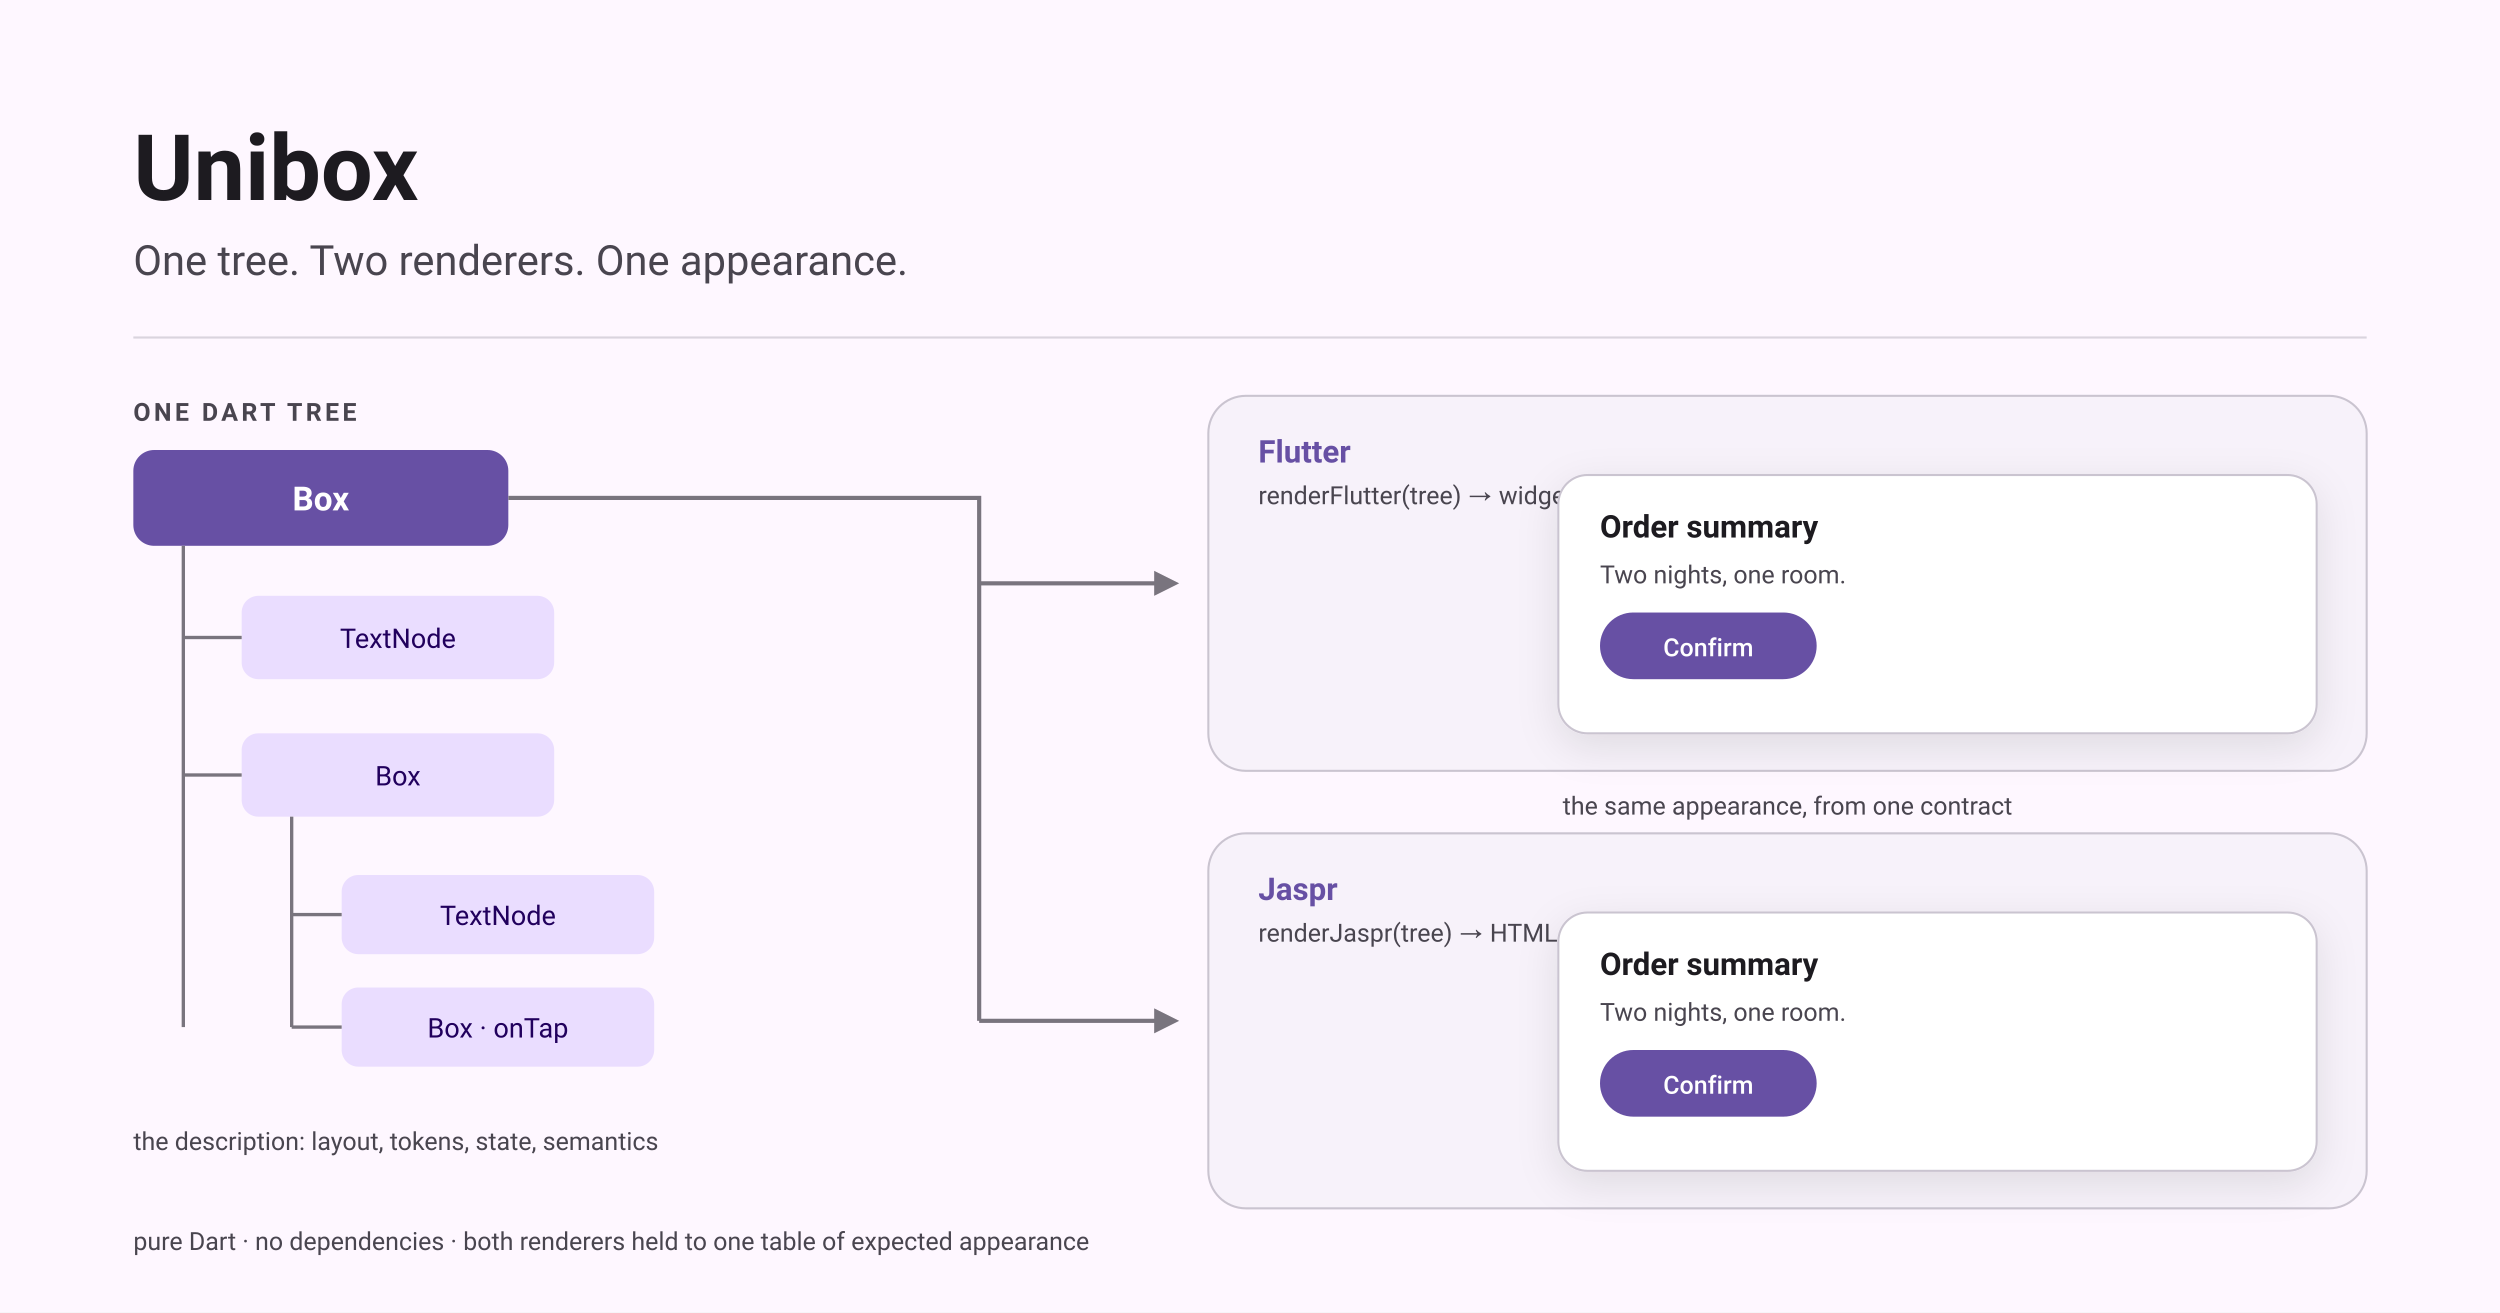
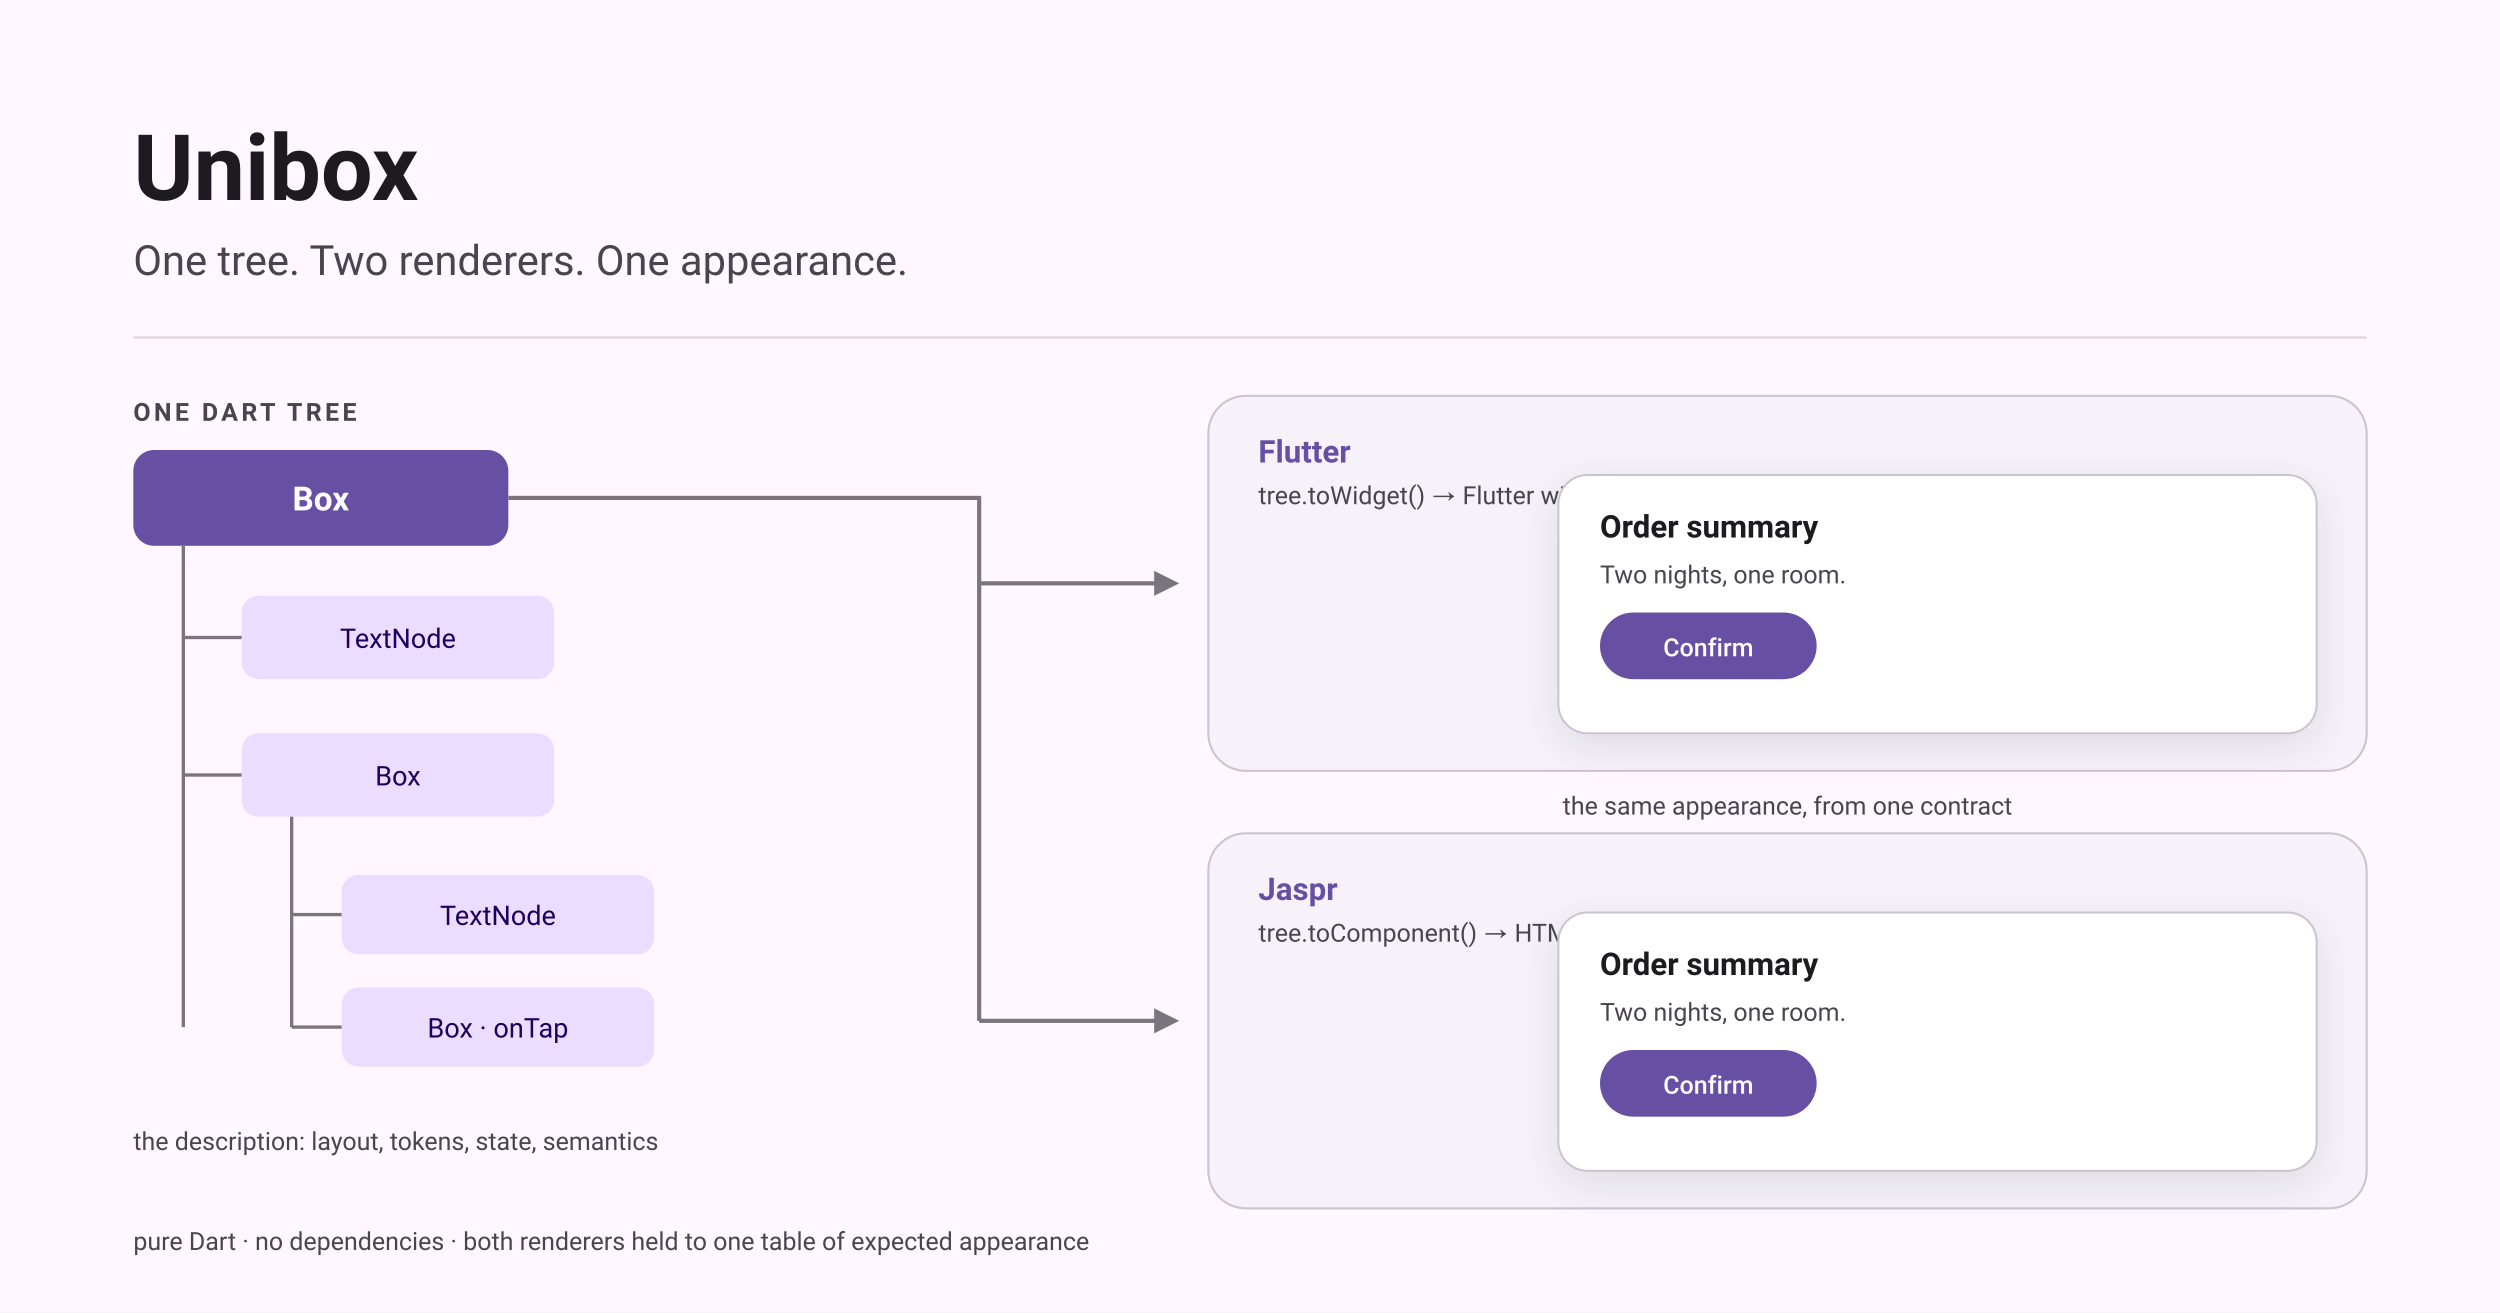
<svg xmlns="http://www.w3.org/2000/svg" viewBox="0 0 1200 630" width="1200" height="630" role="img" aria-labelledby="title desc">
  <style>
    text { font-family: system-ui, -apple-system, 'Segoe UI', Roboto, Helvetica, Arial, sans-serif; }
    .title { font-size: 44px; font-weight: 600; fill: #1D1B20; }
    .subtitle { font-size: 20px; fill: #49454F; }
    .eyebrow { font-size: 12px; font-weight: 600; letter-spacing: 1.6px; fill: #49454F; }
    .node { font-size: 13px; fill: #21005D; }
    .node-strong { font-size: 16px; font-weight: 600; fill: #FFFFFF; }
    .renderer { font-size: 15px; font-weight: 600; fill: #6750A4; }
    .call { font-size: 12px; fill: #49454F; }
    .card-title { font-size: 15px; font-weight: 600; fill: #1D1B20; }
    .card-body { font-size: 12px; fill: #49454F; }
    .button { font-size: 12px; font-weight: 500; fill: #FFFFFF; }
    .note { font-size: 12px; fill: #49454F; }
    .footer { font-size: 12px; fill: #49454F; }
  </style>
  <rect width="1200" height="630" fill="#FEF7FF" />
  <text class="title" x="64" y="96">Unibox</text>
  <text class="subtitle" x="64" y="132">One tree. Two renderers. One appearance.</text>
  <line x1="64" y1="162" x2="1136" y2="162" stroke="#CAC4D0" stroke-width="1" opacity="0.7" />
  <text class="eyebrow" x="64" y="202">ONE DART TREE</text>
  <rect x="64" y="216" width="180" height="46" rx="10" fill="#6750A4" />
  <text class="node-strong" x="154" y="245" text-anchor="middle">Box</text>
  <rect x="116" y="286" width="150" height="40" rx="8" fill="#EADDFF" />
  <text class="node" x="191" y="311" text-anchor="middle">TextNode</text>
  <rect x="116" y="352" width="150" height="40" rx="8" fill="#EADDFF" />
  <text class="node" x="191" y="377" text-anchor="middle">Box</text>
  <rect x="164" y="420" width="150" height="38" rx="8" fill="#EADDFF" />
  <text class="node" x="239" y="444" text-anchor="middle">TextNode</text>
  <rect x="164" y="474" width="150" height="38" rx="8" fill="#EADDFF" />
  <text class="node" x="239" y="498" text-anchor="middle">Box · onTap</text>
  <path d="M88 262 V493 M88 306 H116 M88 372 H116 M140 392 V493 M140 439 H164 M140 493 H164" fill="none" stroke="#79747E" stroke-width="1.6" />
  <text class="note" x="64" y="552">the description: layout, tokens, state, semantics</text>
  <path d="M244 239 H470 V490" fill="none" stroke="#79747E" stroke-width="2" />
  <path d="M470 280 H560" fill="none" stroke="#79747E" stroke-width="2" />
  <path d="M470 490 H560" fill="none" stroke="#79747E" stroke-width="2" />
  <path d="M566 280 l-12 -6 v12 z" fill="#79747E" />
  <path d="M566 490 l-12 -6 v12 z" fill="#79747E" />
  <rect x="580" y="190" width="556" height="180" rx="18" fill="#F7F2FA" stroke="#CAC4D0" />
  <text class="renderer" x="604" y="222">Flutter</text>
-   <text class="call" x="604" y="242">renderFlutter(tree) → widgets</text>
+   <text class="call" x="604" y="242">tree.toWidget() → Flutter widgets</text>
  <g filter="url(#cardShadow)">
    <rect x="748" y="228" width="364" height="124" rx="14" fill="#FFFFFF" stroke="#CAC4D0" />
  </g>
  <text class="card-title" x="768" y="258">Order summary</text>
  <text class="card-body" x="768" y="280">Two nights, one room.</text>
  <rect x="768" y="294" width="104" height="32" rx="16" fill="#6750A4" />
  <text class="button" x="820" y="315" text-anchor="middle">Confirm</text>
  <rect x="580" y="400" width="556" height="180" rx="18" fill="#F7F2FA" stroke="#CAC4D0" />
  <text class="renderer" x="604" y="432">Jaspr</text>
-   <text class="call" x="604" y="452">renderJaspr(tree) → HTML + CSS</text>
+   <text class="call" x="604" y="452">tree.toComponent() → HTML + CSS</text>
  <g filter="url(#cardShadow)">
    <rect x="748" y="438" width="364" height="124" rx="14" fill="#FFFFFF" stroke="#CAC4D0" />
  </g>
  <text class="card-title" x="768" y="468">Order summary</text>
  <text class="card-body" x="768" y="490">Two nights, one room.</text>
  <rect x="768" y="504" width="104" height="32" rx="16" fill="#6750A4" />
  <text class="button" x="820" y="525" text-anchor="middle">Confirm</text>
  <text class="note" x="858" y="391" text-anchor="middle">the same appearance, from one contract</text>
  <text class="footer" x="64" y="600">pure Dart · no dependencies · both renderers held to one table of expected appearance</text>
  <defs>
    <filter id="cardShadow" x="-20%" y="-20%" width="140%" height="160%">
      <feDropShadow dx="0" dy="6" stdDeviation="10" flood-color="#1D1B20" flood-opacity="0.10" />
    </filter>
  </defs>
</svg>
